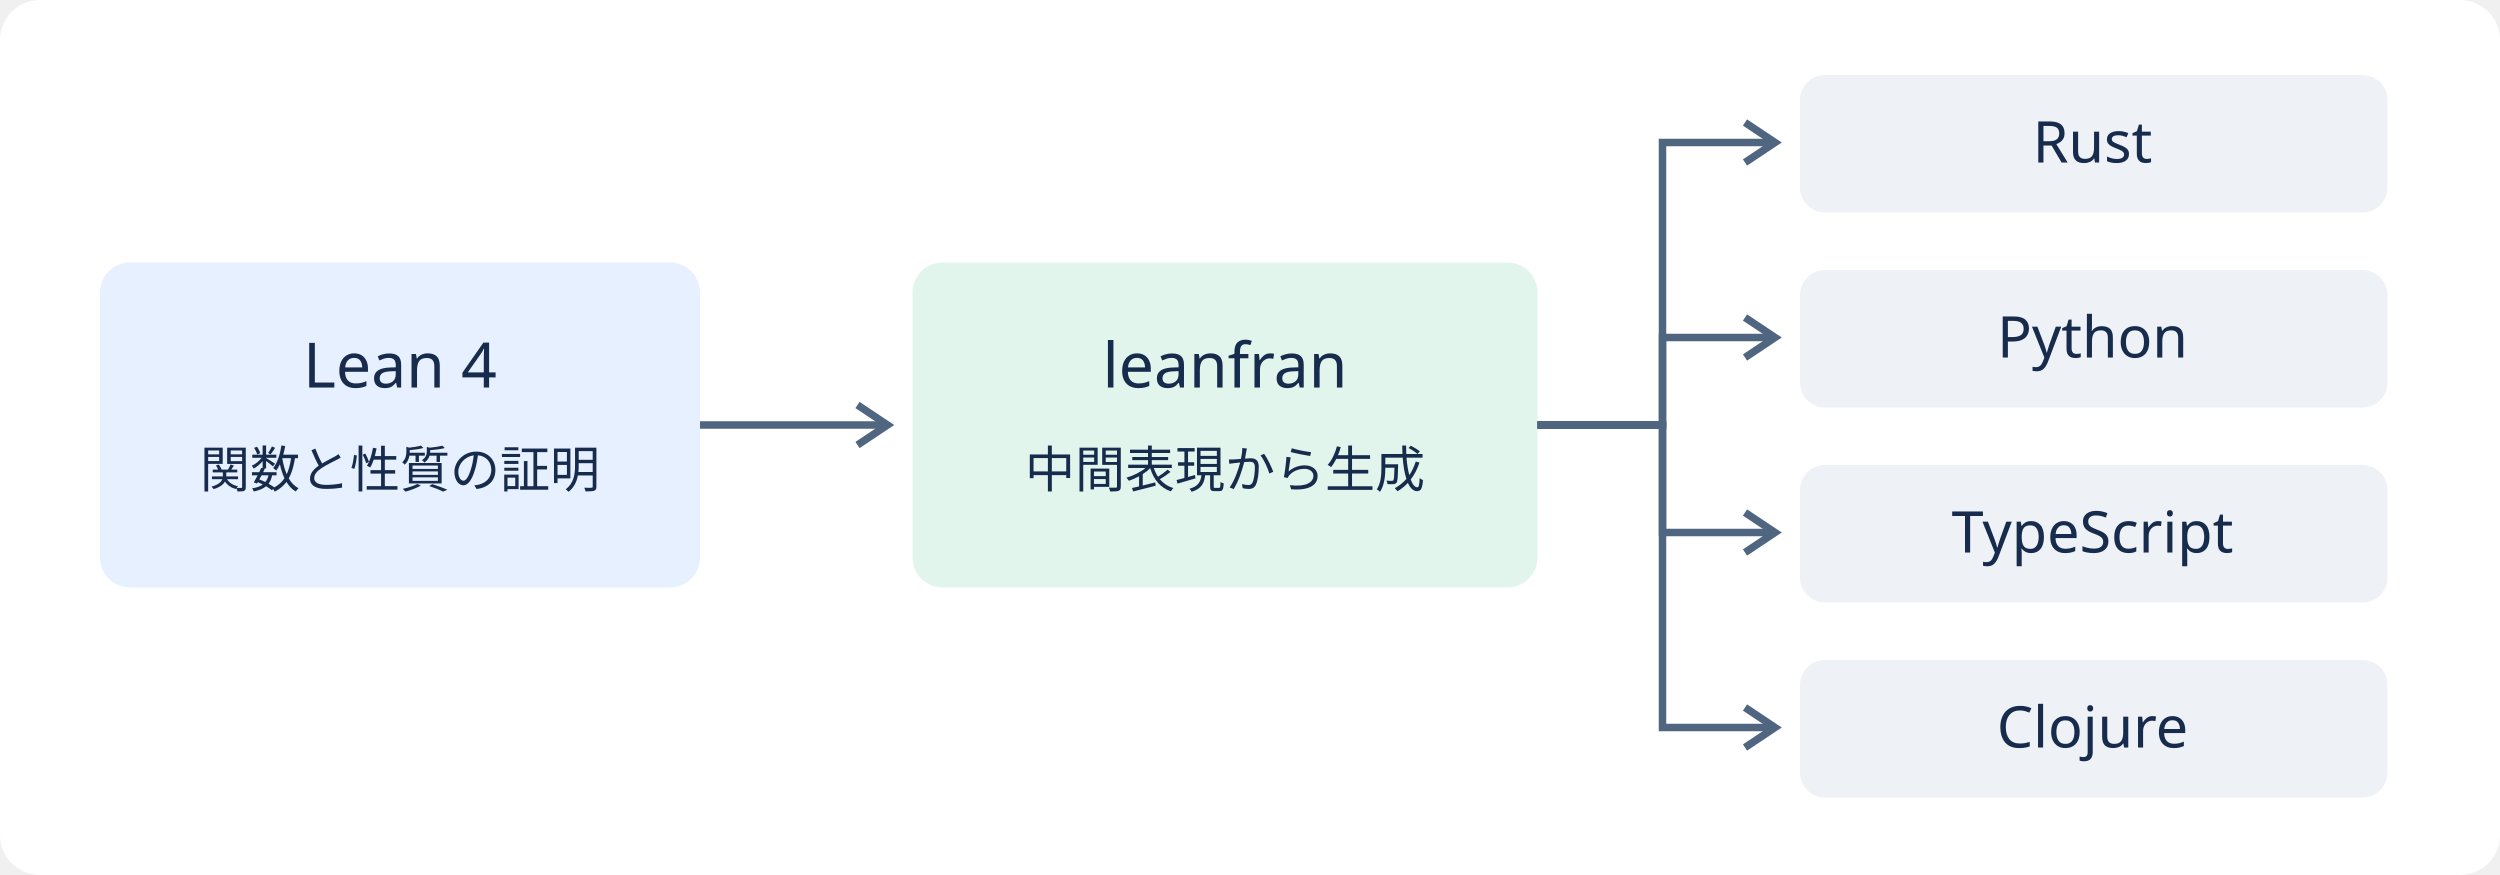
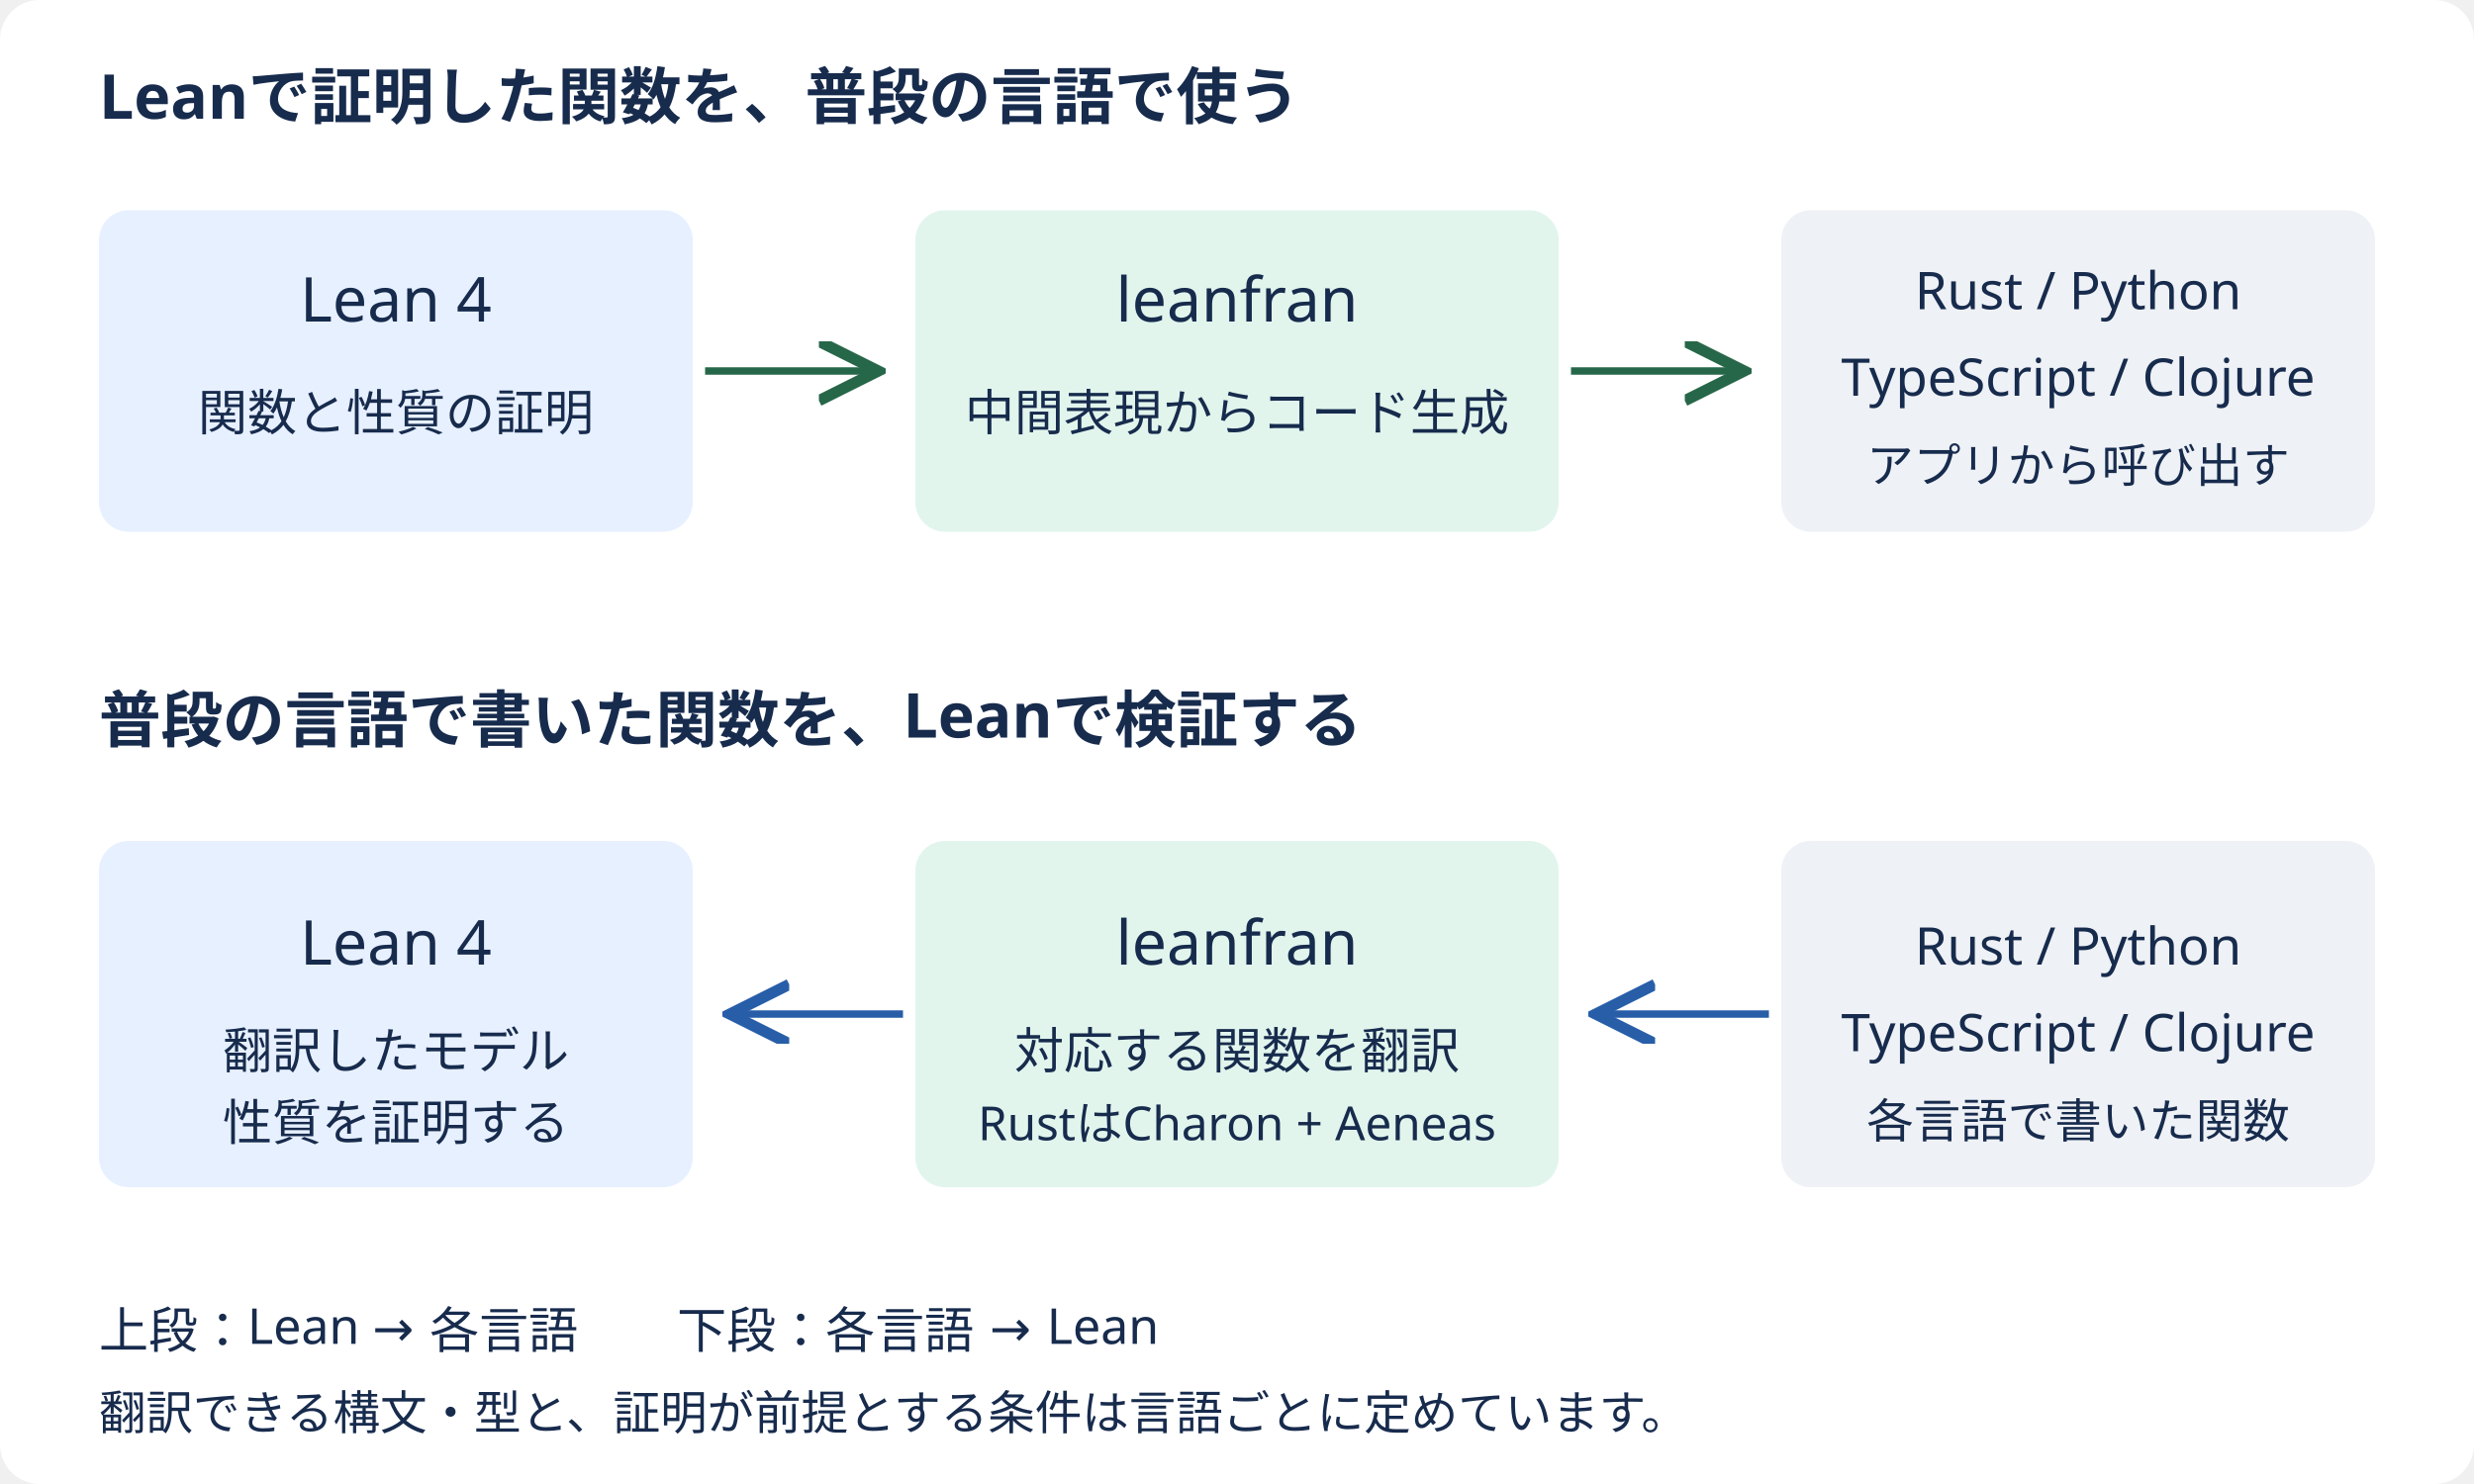
- <svg xmlns="http://www.w3.org/2000/svg" width="1000" height="350" viewBox="0 0 1000 350">
-   <rect width="1000" height="350" rx="16" fill="white" />
-   <g font-family="sans-serif" text-anchor="middle" fill="#172b4d">
-     <rect x="40" y="105" width="240" height="130" rx="12" fill="#e7f0ff" />
-     <text x="160" y="155" font-size="25">Lean 4</text>
-     <text x="160" y="195" font-size="20">関数と性質の証明</text>
-     <rect x="365" y="105" width="250" height="130" rx="12" fill="#e1f5ed" />
-     <text x="490" y="155" font-size="25">leanfran</text>
-     <text x="490" y="195" font-size="20">中間表現から生成</text>
-     <rect x="720" y="30" width="235" height="55" rx="10" fill="#eef1f5" />
-     <text x="837" y="65" font-size="23">Rust</text>
-     <rect x="720" y="108" width="235" height="55" rx="10" fill="#eef1f5" />
-     <text x="837" y="143" font-size="23">Python</text>
-     <rect x="720" y="186" width="235" height="55" rx="10" fill="#eef1f5" />
-     <text x="837" y="221" font-size="23">TypeScript</text>
-     <rect x="720" y="264" width="235" height="55" rx="10" fill="#eef1f5" />
-     <text x="837" y="299" font-size="23">Clojure</text>
+ <svg xmlns="http://www.w3.org/2000/svg" width="1000" height="600" viewBox="0 0 1000 600">
+   <rect width="1000" height="600" rx="16" fill="white" />
+   <defs>
+     <marker id="forward" markerWidth="9" markerHeight="9" refX="8" refY="4" orient="auto">
+       <path d="M0 0L8 4L0 8" fill="none" stroke="#276749" stroke-width="1.5" />
+     </marker>
+     <marker id="reverse" markerWidth="9" markerHeight="9" refX="8" refY="4" orient="auto">
+       <path d="M0 0L8 4L0 8" fill="none" stroke="#285ea8" stroke-width="1.5" />
+     </marker>
+   </defs>
+   <g font-family="sans-serif" fill="#172b4d">
+     <text x="40" y="48" font-size="25" font-weight="bold">Leanで証明した関数を、普段の言語で使う</text>
+     <rect x="40" y="85" width="240" height="130" rx="12" fill="#e7f0ff" />
+     <rect x="370" y="85" width="260" height="130" rx="12" fill="#e1f5ed" />
+     <rect x="720" y="85" width="240" height="130" rx="12" fill="#eef1f5" />
+     <g text-anchor="middle">
+       <text x="160" y="130" font-size="25">Lean 4</text>
+       <text x="160" y="174" font-size="20">関数と性質の証明</text>
+       <text x="500" y="130" font-size="25">leanfran</text>
+       <text x="500" y="174" font-size="20">中間表現からコード生成</text>
+       <text x="840" y="125" font-size="21">Rust / Python</text>
+       <text x="840" y="160" font-size="21">TypeScript / Clojure</text>
+       <text x="840" y="195" font-size="19">アプリから呼び出す</text>
+     </g>
+     <text x="40" y="300" font-size="25" font-weight="bold">普段の言語で書いた関数を、Leanで検証する</text>
+     <rect x="40" y="340" width="240" height="140" rx="12" fill="#e7f0ff" />
+     <rect x="370" y="340" width="260" height="140" rx="12" fill="#e1f5ed" />
+     <rect x="720" y="340" width="240" height="140" rx="12" fill="#eef1f5" />
+     <g text-anchor="middle">
+       <text x="160" y="390" font-size="25">Lean 4</text>
+       <text x="160" y="432" font-size="20">翻訳したモデル</text>
+       <text x="160" y="461" font-size="20">性質を証明する</text>
+       <text x="500" y="390" font-size="25">leanfran</text>
+       <text x="500" y="432" font-size="20">対応する関数を翻訳</text>
+       <text x="500" y="461" font-size="19">RustはCharon + Aeneas</text>
+       <text x="840" y="390" font-size="21">Rust / Python</text>
+       <text x="840" y="425" font-size="21">TypeScript / Clojure</text>
+       <text x="840" y="460" font-size="19">各言語で書いた関数</text>
+     </g>
+     <text x="40" y="545" font-size="20">上段：Lean → 各言語　　下段：各言語 → Lean</text>
+     <text x="40" y="578" font-size="19">翻訳できる構文・型と、証明が前提とする条件は言語ごとに定めています。</text>
  </g>
-   <g fill="none" stroke="#506680" stroke-width="3">
-     <path d="M280 170H355" />
-     <path d="m343 162 12 8-12 8" />
-     <path d="M615 170H665V57H710" />
-     <path d="m698 49 12 8-12 8" />
-     <path d="M615 170H665V135H710" />
-     <path d="m698 127 12 8-12 8" />
-     <path d="M615 170H665V213H710" />
-     <path d="m698 205 12 8-12 8" />
-     <path d="M615 170H665V291H710" />
-     <path d="m698 283 12 8-12 8" />
+   <g fill="none" stroke-width="3">
+     <path d="M285 150H355" stroke="#276749" marker-end="url(#forward)" />
+     <path d="M635 150H705" stroke="#276749" marker-end="url(#forward)" />
+     <path d="M715 410H645" stroke="#285ea8" marker-end="url(#reverse)" />
+     <path d="M365 410H295" stroke="#285ea8" marker-end="url(#reverse)" />
  </g>
</svg>
